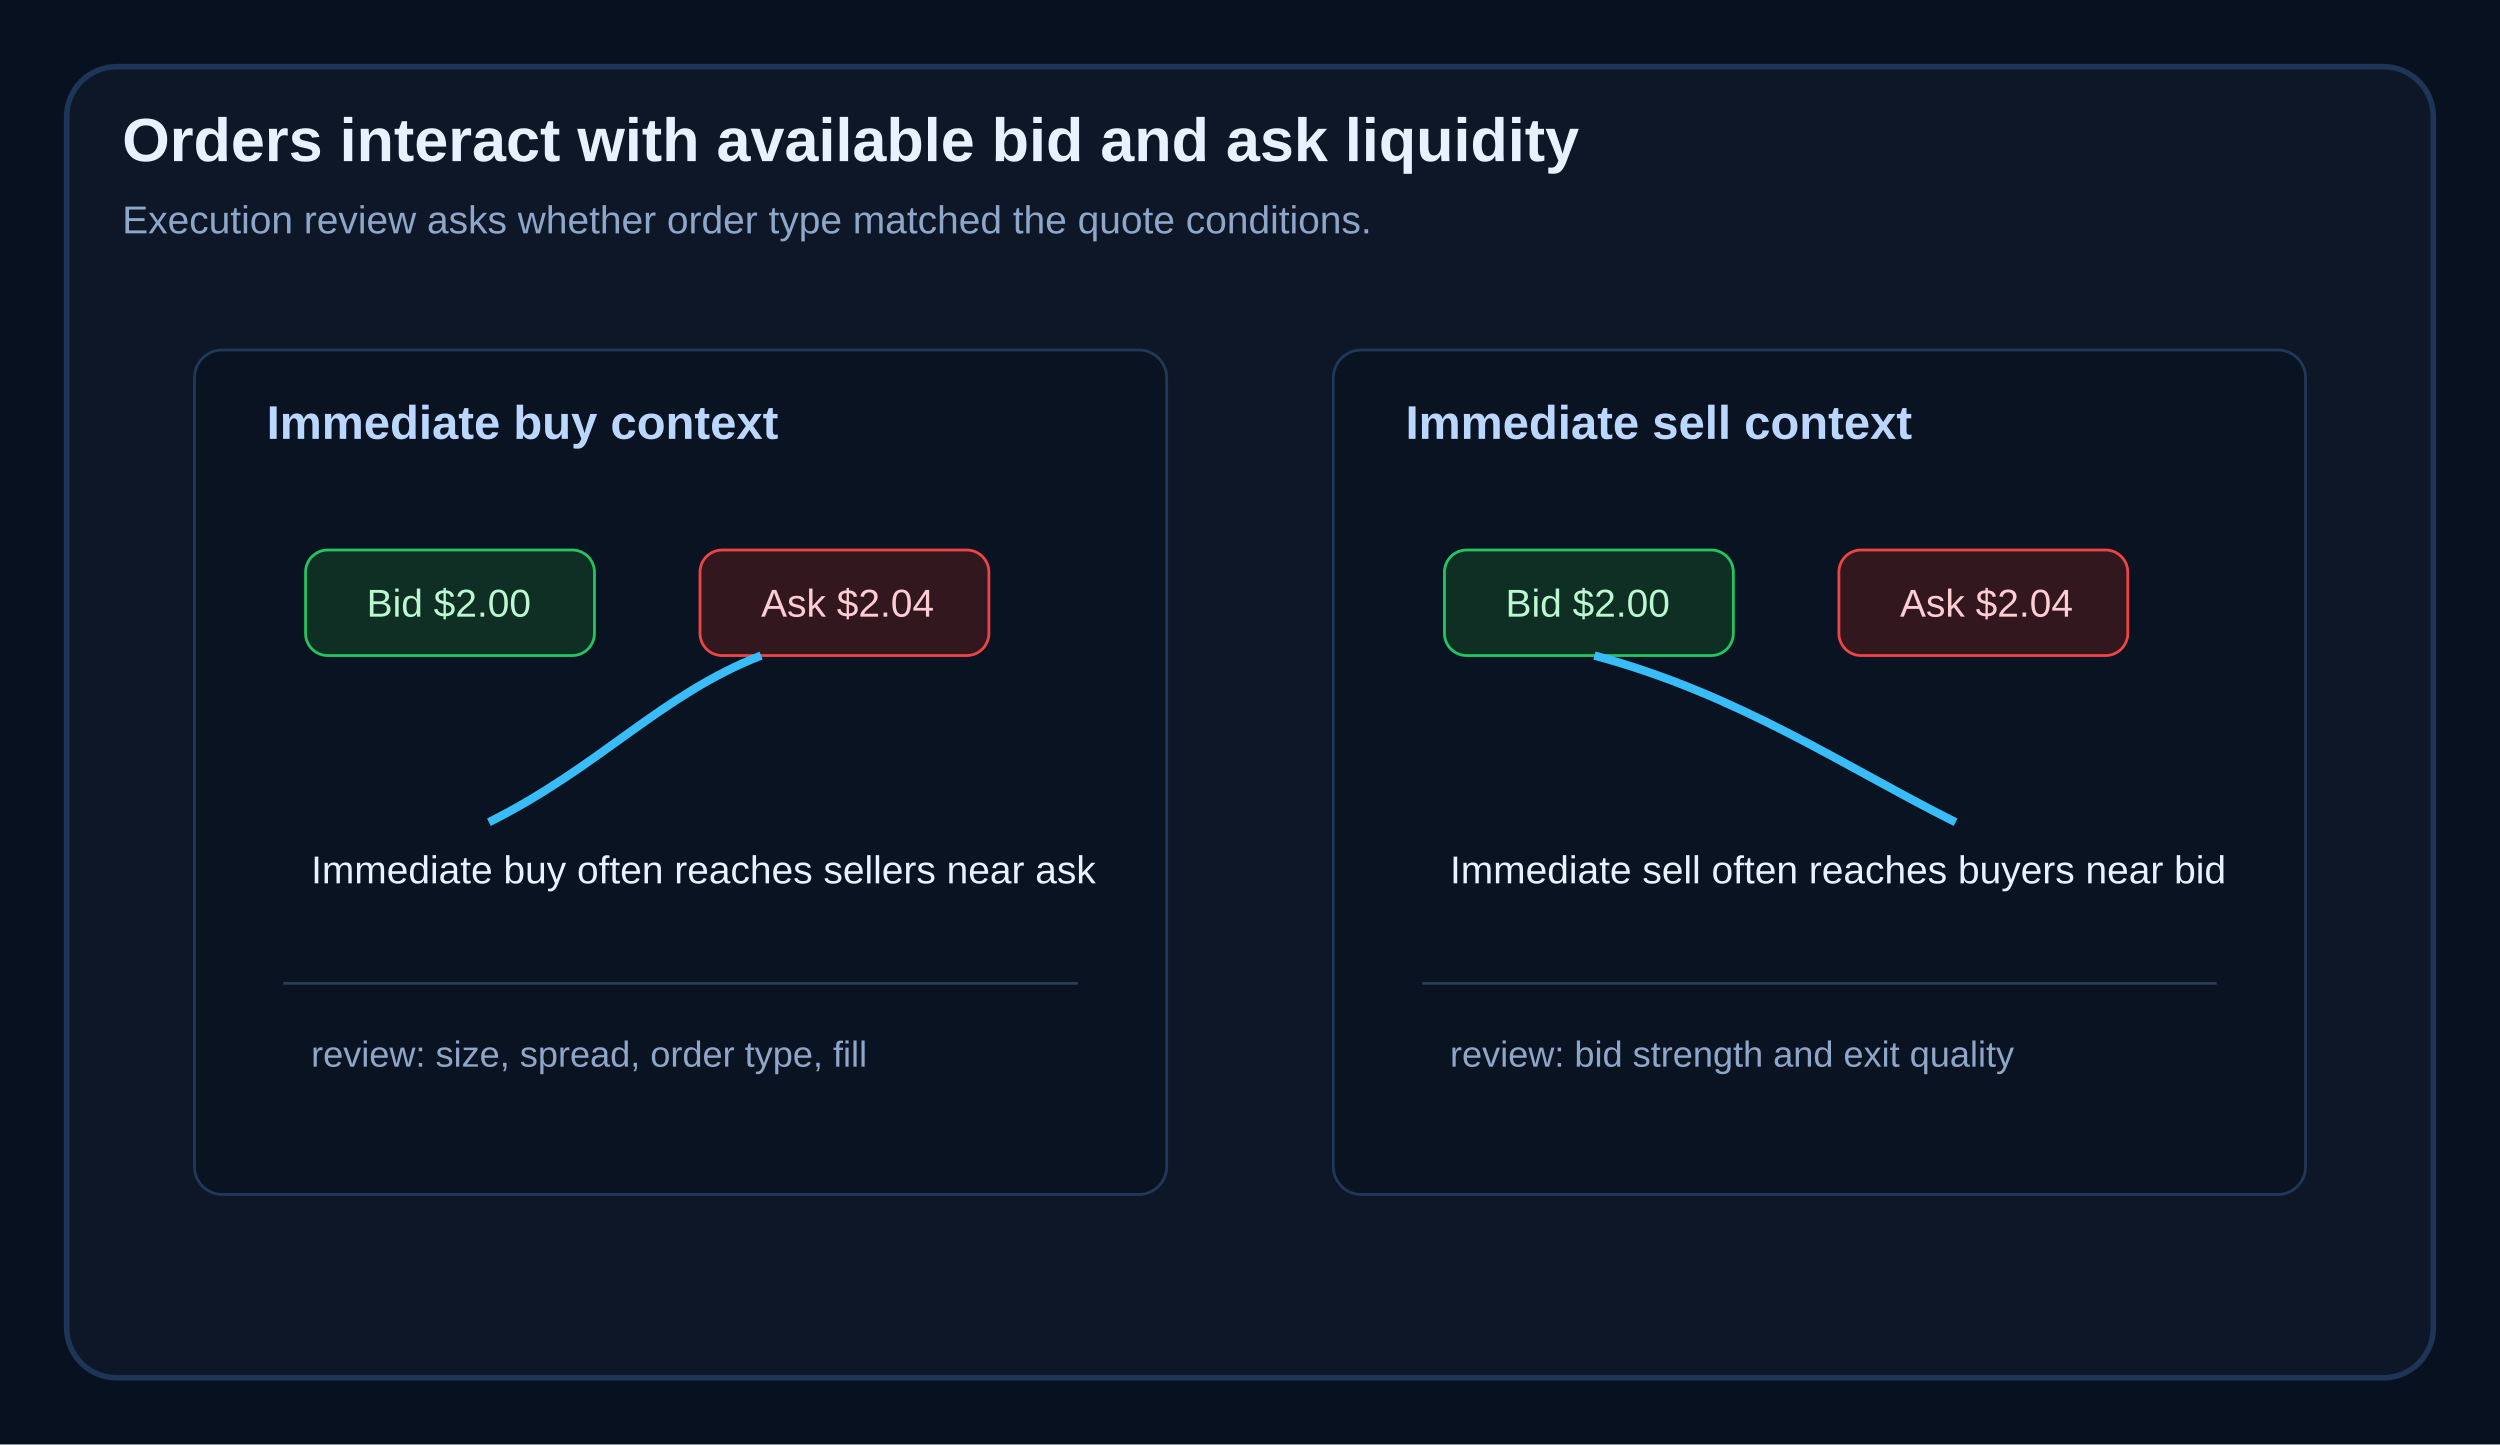
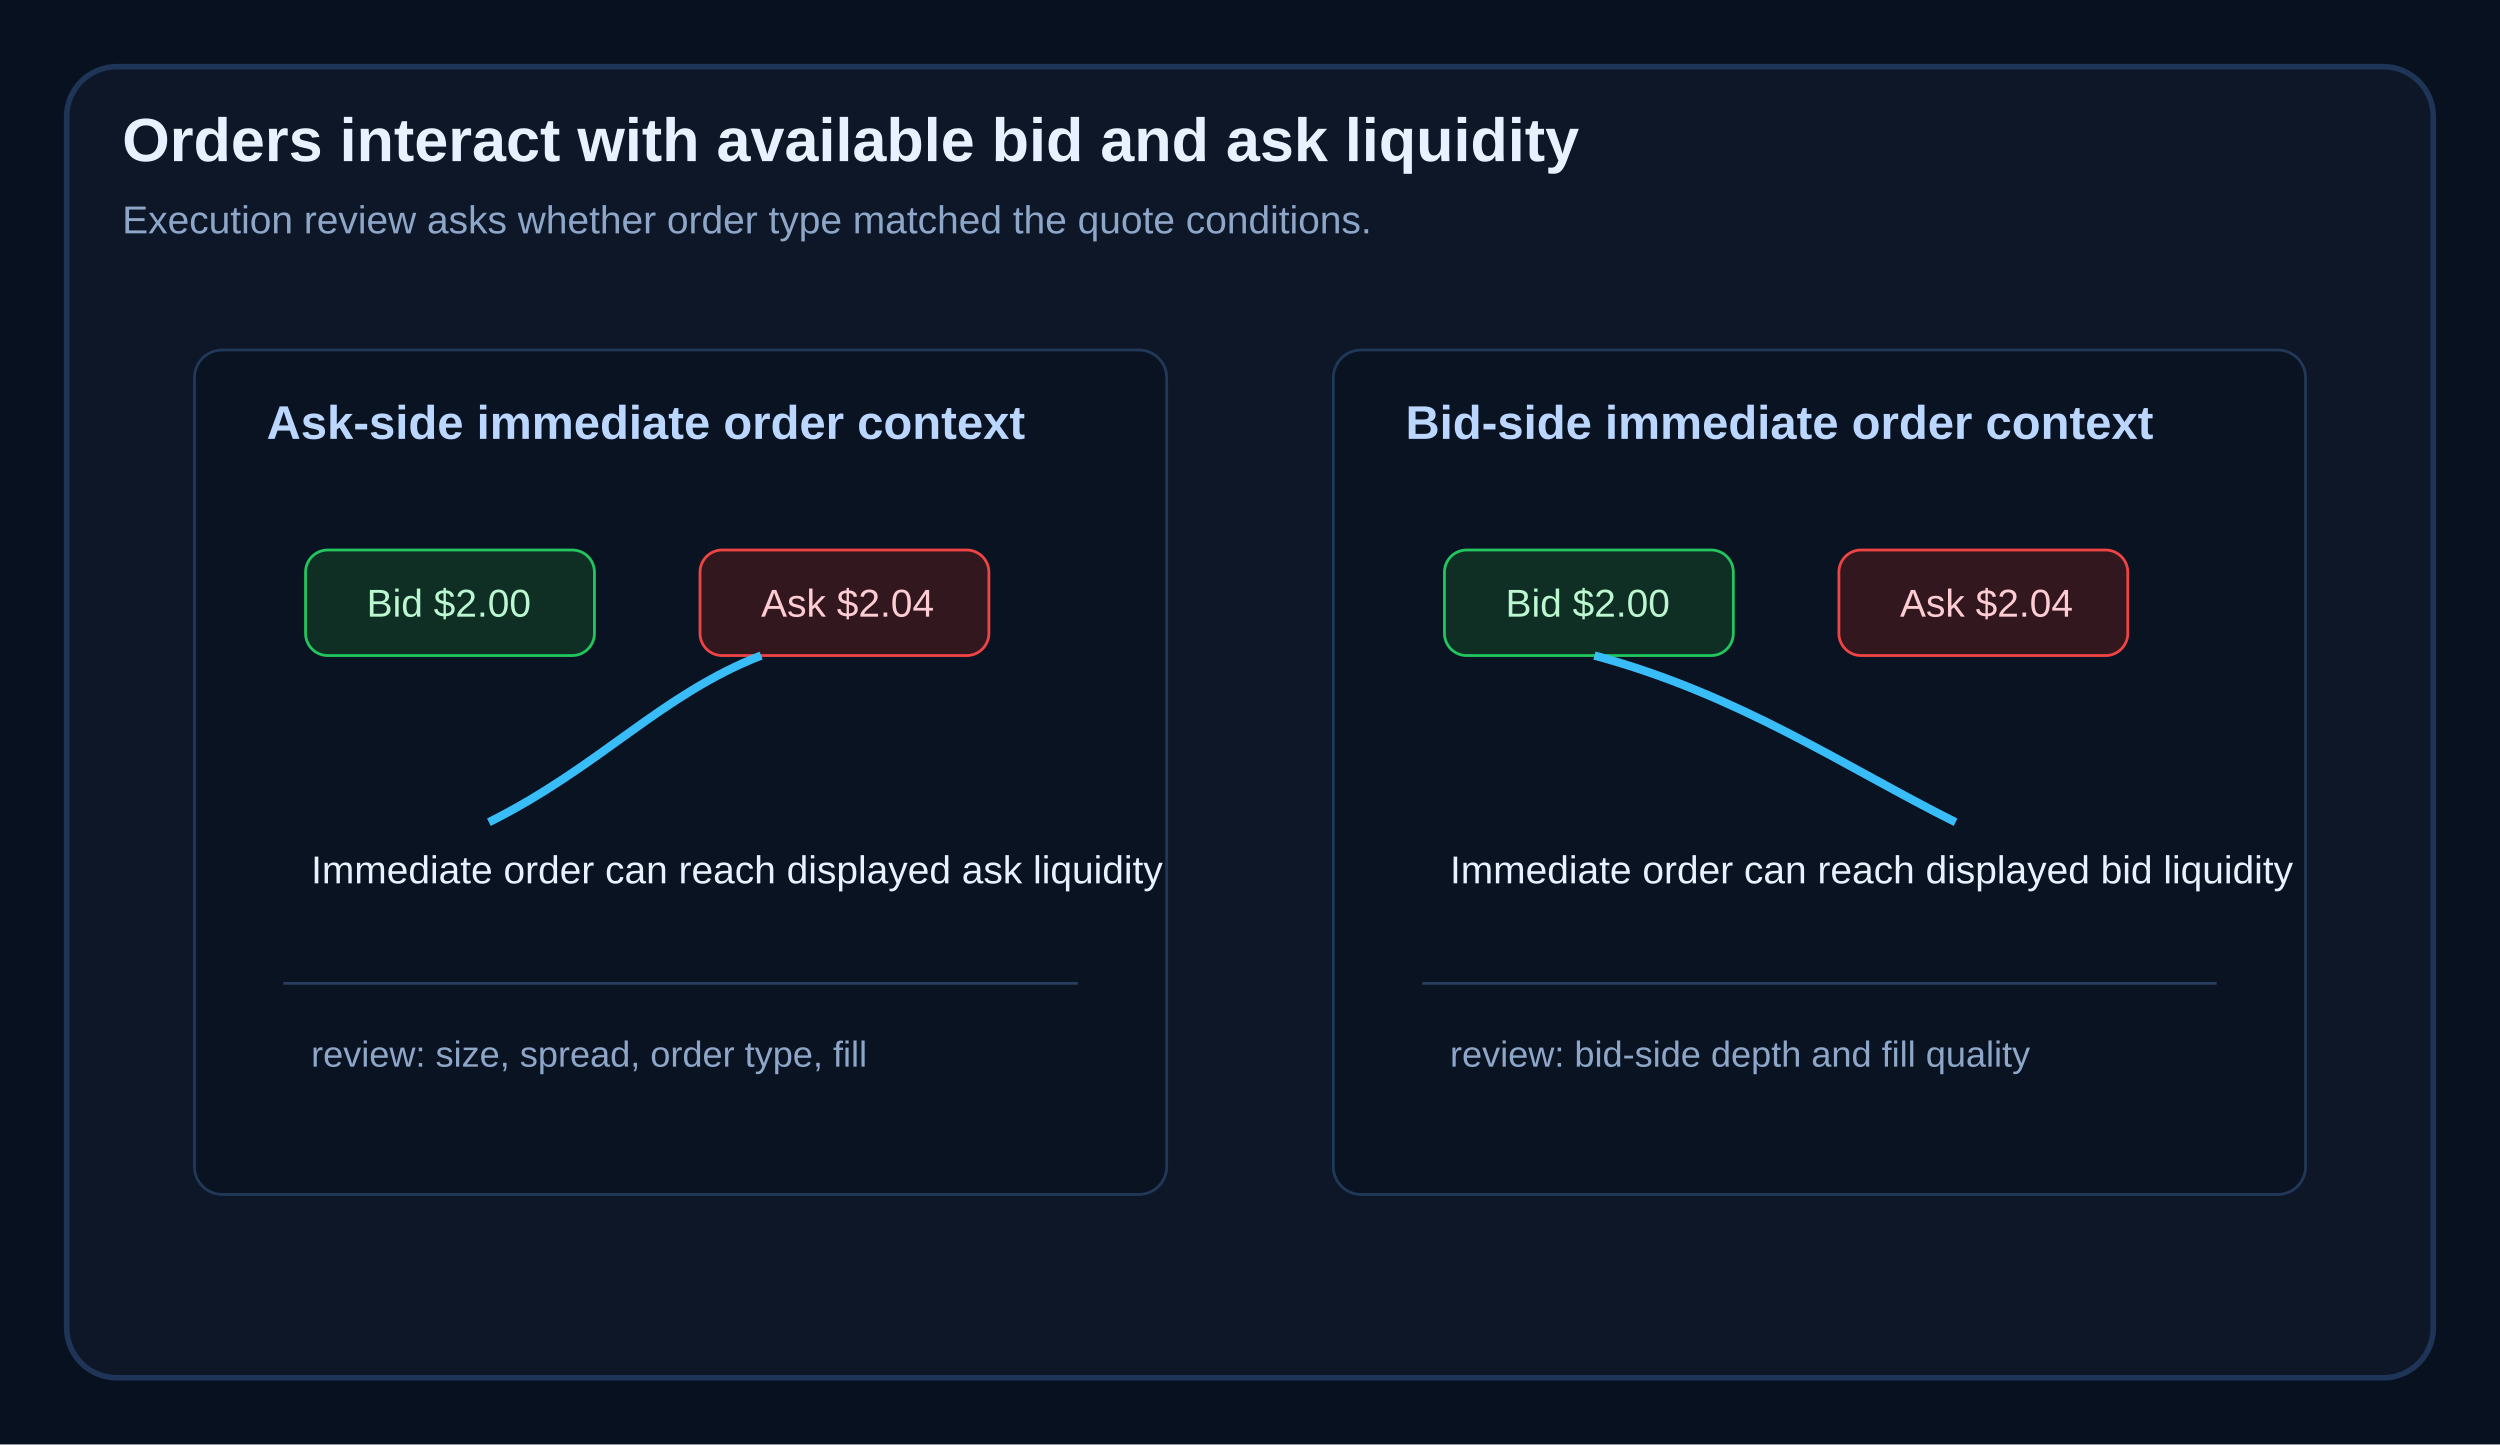
<svg xmlns="http://www.w3.org/2000/svg" width="900" height="520" viewBox="0 0 900 520" role="img" aria-labelledby="title desc">
  <rect width="900" height="520" fill="#08111f" />
  <rect x="24" y="24" width="852" height="472" rx="18" fill="#0d1728" stroke="#1e3557" stroke-width="2" />
  <text x="44" y="58" fill="#e8f1ff" font-family="Arial, sans-serif" font-size="22" font-weight="700">Orders interact with available bid and ask liquidity</text>
  <text x="44" y="84" fill="#8ea6c8" font-family="Arial, sans-serif" font-size="14">Execution review asks whether order type matched the quote conditions.</text>
  <rect x="70" y="126" width="350" height="304" rx="10" fill="#0a1322" stroke="#213858" />
  <rect x="480" y="126" width="350" height="304" rx="10" fill="#0a1322" stroke="#213858" />
-   <text x="96" y="158" fill="#bcd7ff" font-family="Arial, sans-serif" font-size="17" font-weight="700">Immediate buy context</text>
-   <text x="506" y="158" fill="#bcd7ff" font-family="Arial, sans-serif" font-size="17" font-weight="700">Immediate sell context</text>
+   <text x="96" y="158" fill="#bcd7ff" font-family="Arial, sans-serif" font-size="17" font-weight="700">Ask-side immediate order context</text>
+   <text x="506" y="158" fill="#bcd7ff" font-family="Arial, sans-serif" font-size="17" font-weight="700">Bid-side immediate order context</text>
  <g font-family="Arial, sans-serif" font-size="14">
    <rect x="110" y="198" width="104" height="38" rx="8" fill="#0f2f25" stroke="#22c55e" />
    <rect x="252" y="198" width="104" height="38" rx="8" fill="#33171f" stroke="#ef4444" />
    <text x="132" y="222" fill="#bbf7d0">Bid $2.00</text>
    <text x="274" y="222" fill="#fecdd3">Ask $2.04</text>
    <path d="M176 296 C216 276, 238 250, 274 236" fill="none" stroke="#38bdf8" stroke-width="3" />
-     <text x="112" y="318" fill="#e8f1ff">Immediate buy often reaches sellers near ask</text>
+     <text x="112" y="318" fill="#e8f1ff">Immediate order can reach displayed ask liquidity</text>
    <rect x="520" y="198" width="104" height="38" rx="8" fill="#0f2f25" stroke="#22c55e" />
    <rect x="662" y="198" width="104" height="38" rx="8" fill="#33171f" stroke="#ef4444" />
    <text x="542" y="222" fill="#bbf7d0">Bid $2.00</text>
    <text x="684" y="222" fill="#fecdd3">Ask $2.04</text>
    <path d="M704 296 C664 276, 626 250, 574 236" fill="none" stroke="#38bdf8" stroke-width="3" />
-     <text x="522" y="318" fill="#e8f1ff">Immediate sell often reaches buyers near bid</text>
+     <text x="522" y="318" fill="#e8f1ff">Immediate order can reach displayed bid liquidity</text>
  </g>
  <line x1="102" y1="354" x2="388" y2="354" stroke="#2a3d5c" />
  <line x1="512" y1="354" x2="798" y2="354" stroke="#2a3d5c" />
  <text x="112" y="384" fill="#8ea6c8" font-family="Arial, sans-serif" font-size="13">review: size, spread, order type, fill</text>
-   <text x="522" y="384" fill="#8ea6c8" font-family="Arial, sans-serif" font-size="13">review: bid strength and exit quality</text>
+   <text x="522" y="384" fill="#8ea6c8" font-family="Arial, sans-serif" font-size="13">review: bid-side depth and fill quality</text>
</svg>
